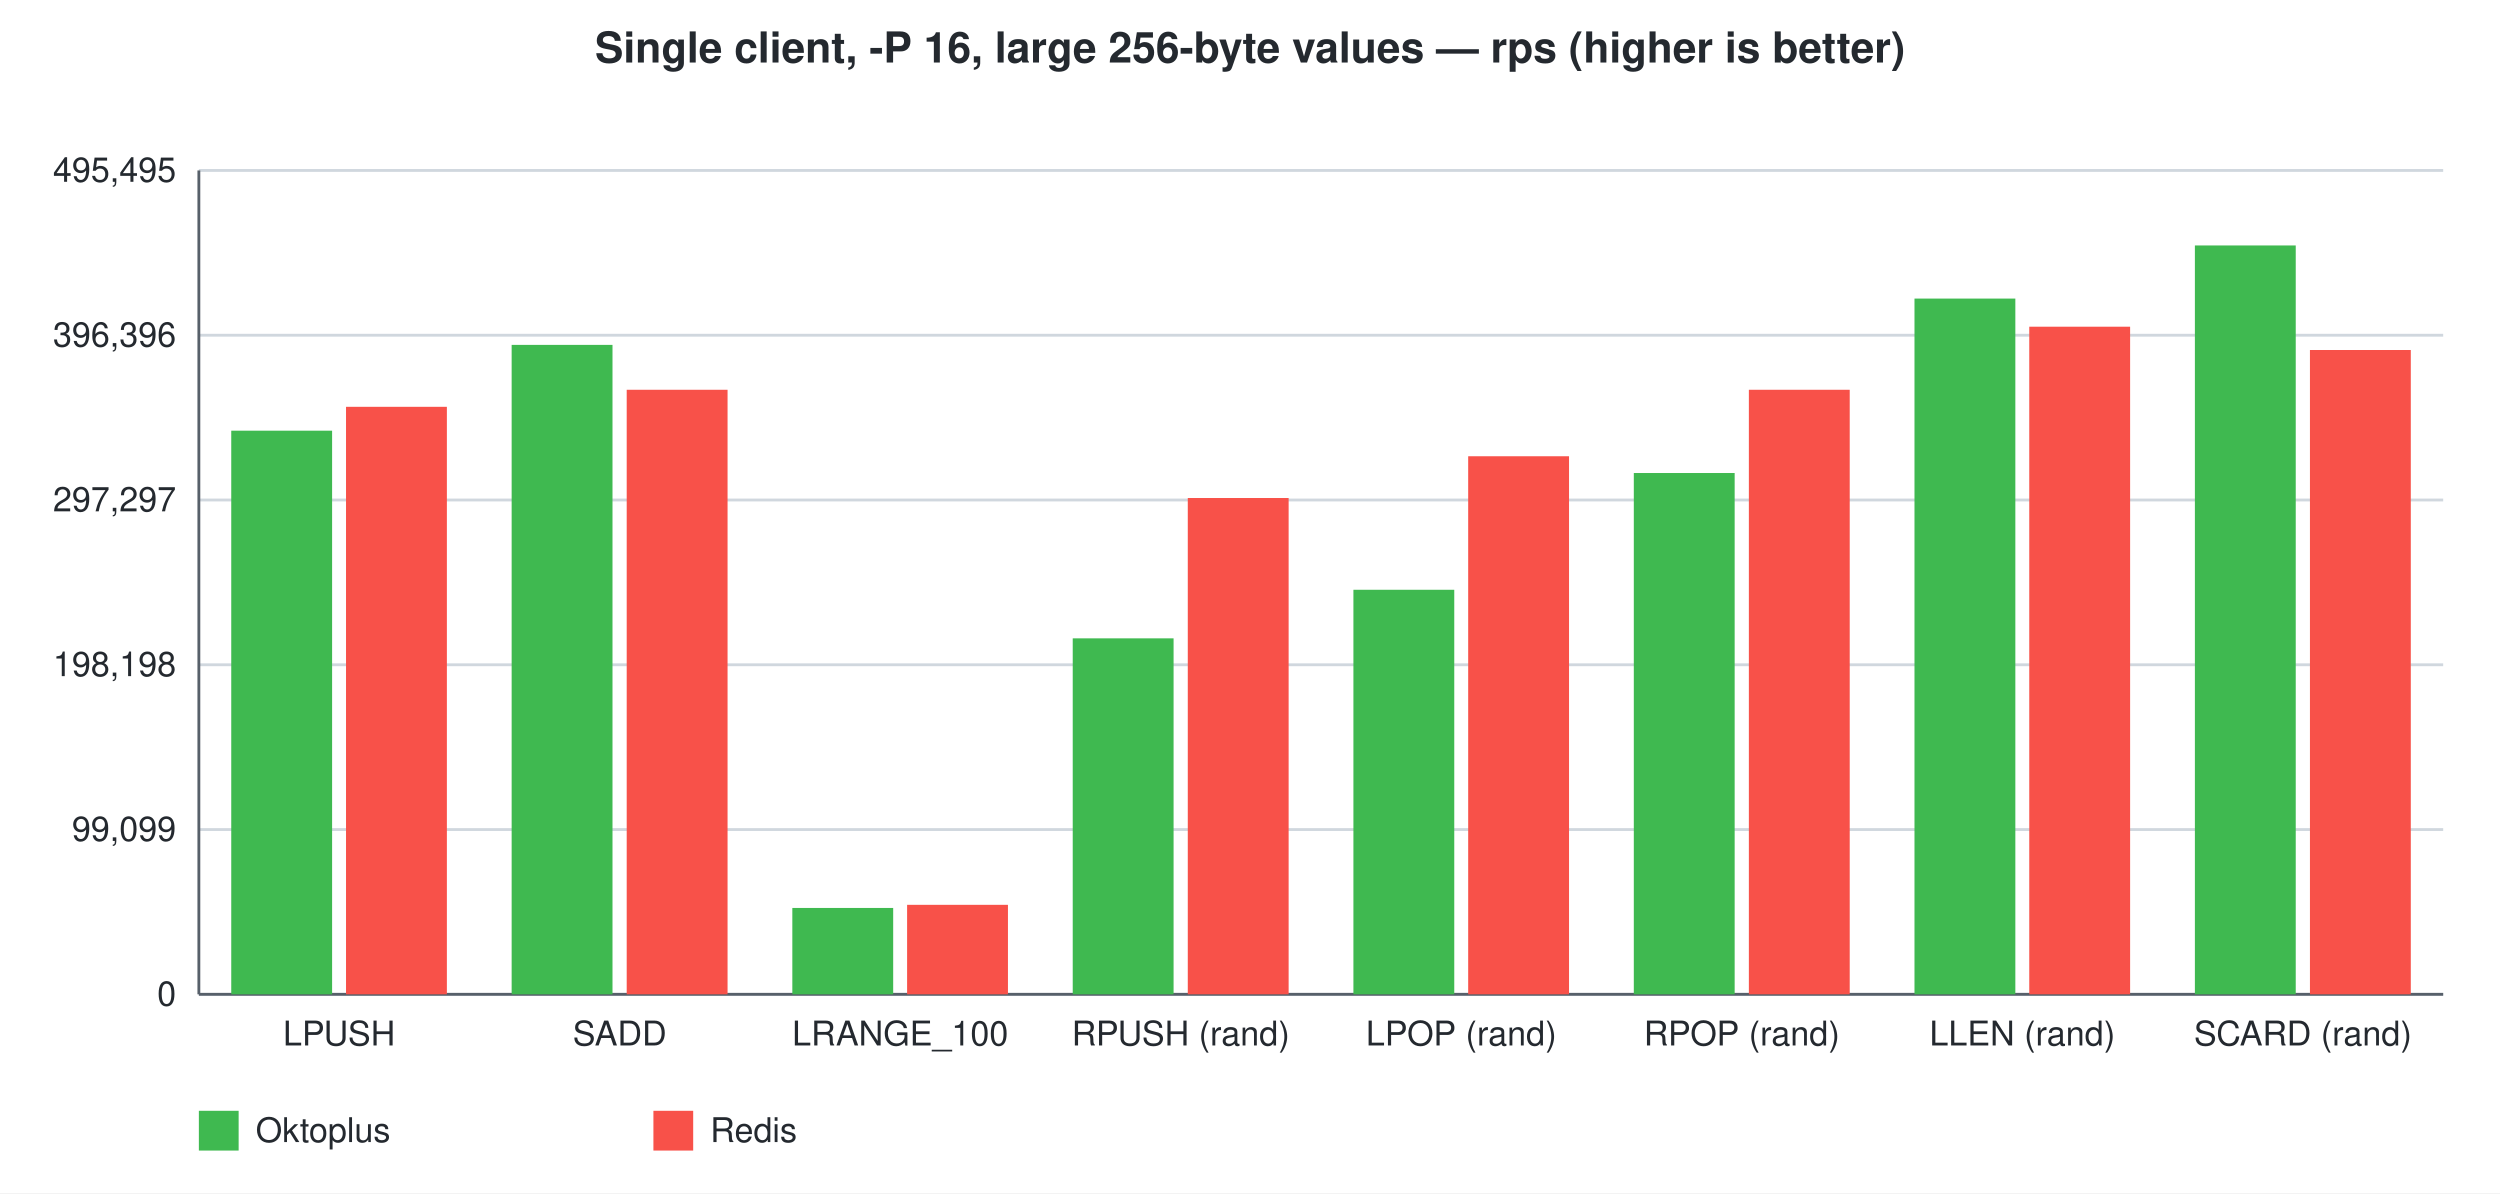
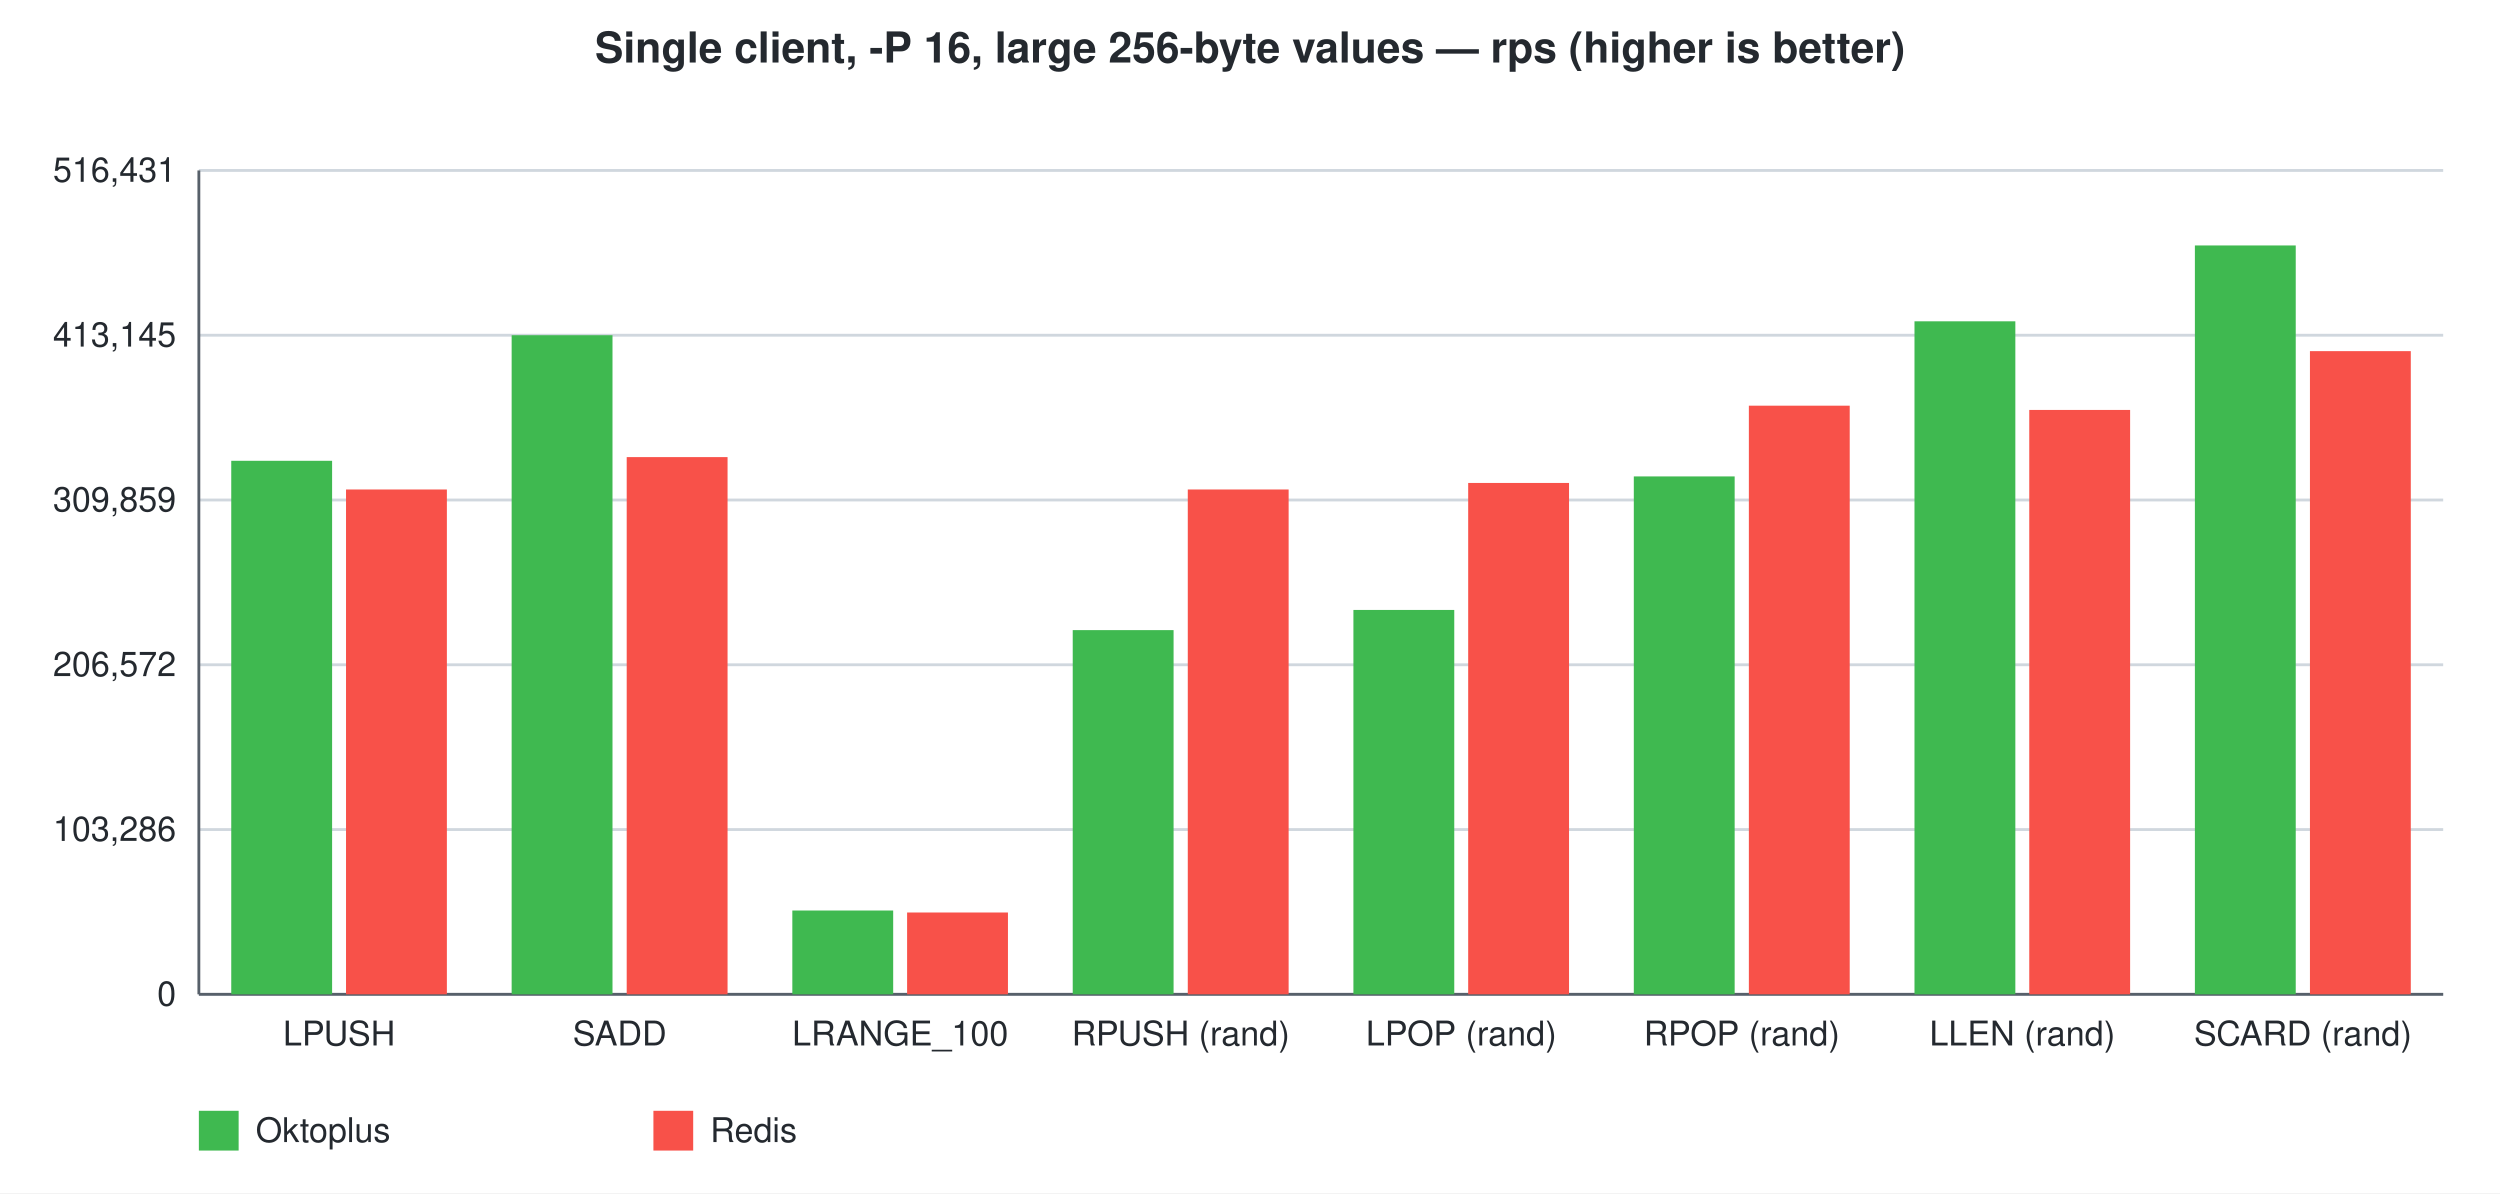
<svg xmlns="http://www.w3.org/2000/svg" width="880" height="420" viewBox="0 0 880 420" font-family="-apple-system, Segoe UI, Helvetica, Arial, sans-serif" font-size="12">
  <rect width="880" height="420" fill="#ffffff" />
  <text x="440.0" y="22" text-anchor="middle" fill="#24292f" font-size="15" font-weight="600">Single client, -P 16, large 256-byte values — rps (higher is better)</text>
  <line x1="70" y1="350.0" x2="860" y2="350.0" stroke="#d0d7de" stroke-width="1" />
  <text x="62" y="354.0" text-anchor="end" fill="#24292f">0</text>
  <line x1="70" y1="292.0" x2="860" y2="292.0" stroke="#d0d7de" stroke-width="1" />
-   <text x="62" y="296.0" text-anchor="end" fill="#24292f">99,099</text>
+   <text x="62" y="296.0" text-anchor="end" fill="#24292f">103,286</text>
  <line x1="70" y1="234.0" x2="860" y2="234.0" stroke="#d0d7de" stroke-width="1" />
-   <text x="62" y="238.0" text-anchor="end" fill="#24292f">198,198</text>
+   <text x="62" y="238.0" text-anchor="end" fill="#24292f">206,572</text>
  <line x1="70" y1="176.0" x2="860" y2="176.0" stroke="#d0d7de" stroke-width="1" />
-   <text x="62" y="180.0" text-anchor="end" fill="#24292f">297,297</text>
+   <text x="62" y="180.0" text-anchor="end" fill="#24292f">309,859</text>
  <line x1="70" y1="118.0" x2="860" y2="118.0" stroke="#d0d7de" stroke-width="1" />
-   <text x="62" y="122.0" text-anchor="end" fill="#24292f">396,396</text>
+   <text x="62" y="122.0" text-anchor="end" fill="#24292f">413,145</text>
  <line x1="70" y1="60.0" x2="860" y2="60.0" stroke="#d0d7de" stroke-width="1" />
-   <text x="62" y="64.0" text-anchor="end" fill="#24292f">495,495</text>
+   <text x="62" y="64.0" text-anchor="end" fill="#24292f">516,431</text>
  <line x1="70" y1="60" x2="70" y2="350" stroke="#57606a" stroke-width="1" />
  <line x1="70" y1="350" x2="860" y2="350" stroke="#57606a" stroke-width="1" />
  <text x="119.375" y="368" text-anchor="middle" fill="#24292f">LPUSH</text>
-   <rect x="81.4" y="151.6" width="35.5" height="198.4" fill="#3fb950" />
-   <rect x="121.8" y="143.2" width="35.5" height="206.8" fill="#f85149" />
+   <rect x="81.4" y="162.2" width="35.5" height="187.8" fill="#3fb950" />
+   <rect x="121.8" y="172.3" width="35.5" height="177.7" fill="#f85149" />
  <text x="218.125" y="368" text-anchor="middle" fill="#24292f">SADD</text>
-   <rect x="180.1" y="121.4" width="35.5" height="228.6" fill="#3fb950" />
-   <rect x="220.6" y="137.2" width="35.5" height="212.8" fill="#f85149" />
+   <rect x="180.1" y="118.0" width="35.5" height="232.0" fill="#3fb950" />
+   <rect x="220.6" y="160.9" width="35.5" height="189.1" fill="#f85149" />
  <text x="316.875" y="368" text-anchor="middle" fill="#24292f">LRANGE_100</text>
-   <rect x="278.9" y="319.6" width="35.5" height="30.4" fill="#3fb950" />
-   <rect x="319.3" y="318.5" width="35.5" height="31.5" fill="#f85149" />
+   <rect x="278.9" y="320.5" width="35.5" height="29.5" fill="#3fb950" />
+   <rect x="319.3" y="321.2" width="35.5" height="28.8" fill="#f85149" />
  <text x="415.625" y="368" text-anchor="middle" fill="#24292f">RPUSH (rand)</text>
-   <rect x="377.6" y="224.7" width="35.5" height="125.3" fill="#3fb950" />
-   <rect x="418.1" y="175.3" width="35.5" height="174.7" fill="#f85149" />
+   <rect x="377.6" y="221.8" width="35.5" height="128.2" fill="#3fb950" />
+   <rect x="418.1" y="172.3" width="35.5" height="177.7" fill="#f85149" />
  <text x="514.375" y="368" text-anchor="middle" fill="#24292f">LPOP (rand)</text>
-   <rect x="476.4" y="207.6" width="35.5" height="142.4" fill="#3fb950" />
-   <rect x="516.8" y="160.6" width="35.5" height="189.4" fill="#f85149" />
+   <rect x="476.4" y="214.7" width="35.5" height="135.3" fill="#3fb950" />
+   <rect x="516.8" y="170.0" width="35.5" height="180.0" fill="#f85149" />
  <text x="613.125" y="368" text-anchor="middle" fill="#24292f">RPOP (rand)</text>
-   <rect x="575.1" y="166.5" width="35.5" height="183.5" fill="#3fb950" />
-   <rect x="615.6" y="137.2" width="35.5" height="212.8" fill="#f85149" />
+   <rect x="575.1" y="167.7" width="35.5" height="182.3" fill="#3fb950" />
+   <rect x="615.6" y="142.8" width="35.5" height="207.2" fill="#f85149" />
  <text x="711.875" y="368" text-anchor="middle" fill="#24292f">LLEN (rand)</text>
-   <rect x="673.9" y="105.1" width="35.5" height="244.9" fill="#3fb950" />
-   <rect x="714.3" y="115.0" width="35.5" height="235.0" fill="#f85149" />
+   <rect x="673.9" y="113.1" width="35.5" height="236.9" fill="#3fb950" />
+   <rect x="714.3" y="144.3" width="35.5" height="205.7" fill="#f85149" />
  <text x="810.625" y="368" text-anchor="middle" fill="#24292f">SCARD (rand)</text>
  <rect x="772.6" y="86.4" width="35.5" height="263.6" fill="#3fb950" />
-   <rect x="813.1" y="123.2" width="35.5" height="226.8" fill="#f85149" />
+   <rect x="813.1" y="123.6" width="35.5" height="226.4" fill="#f85149" />
  <rect x="70" y="391" width="14" height="14" fill="#3fb950" />
  <text x="90" y="402" fill="#24292f">Oktoplus</text>
  <rect x="230" y="391" width="14" height="14" fill="#f85149" />
  <text x="250" y="402" fill="#24292f">Redis</text>
</svg>
